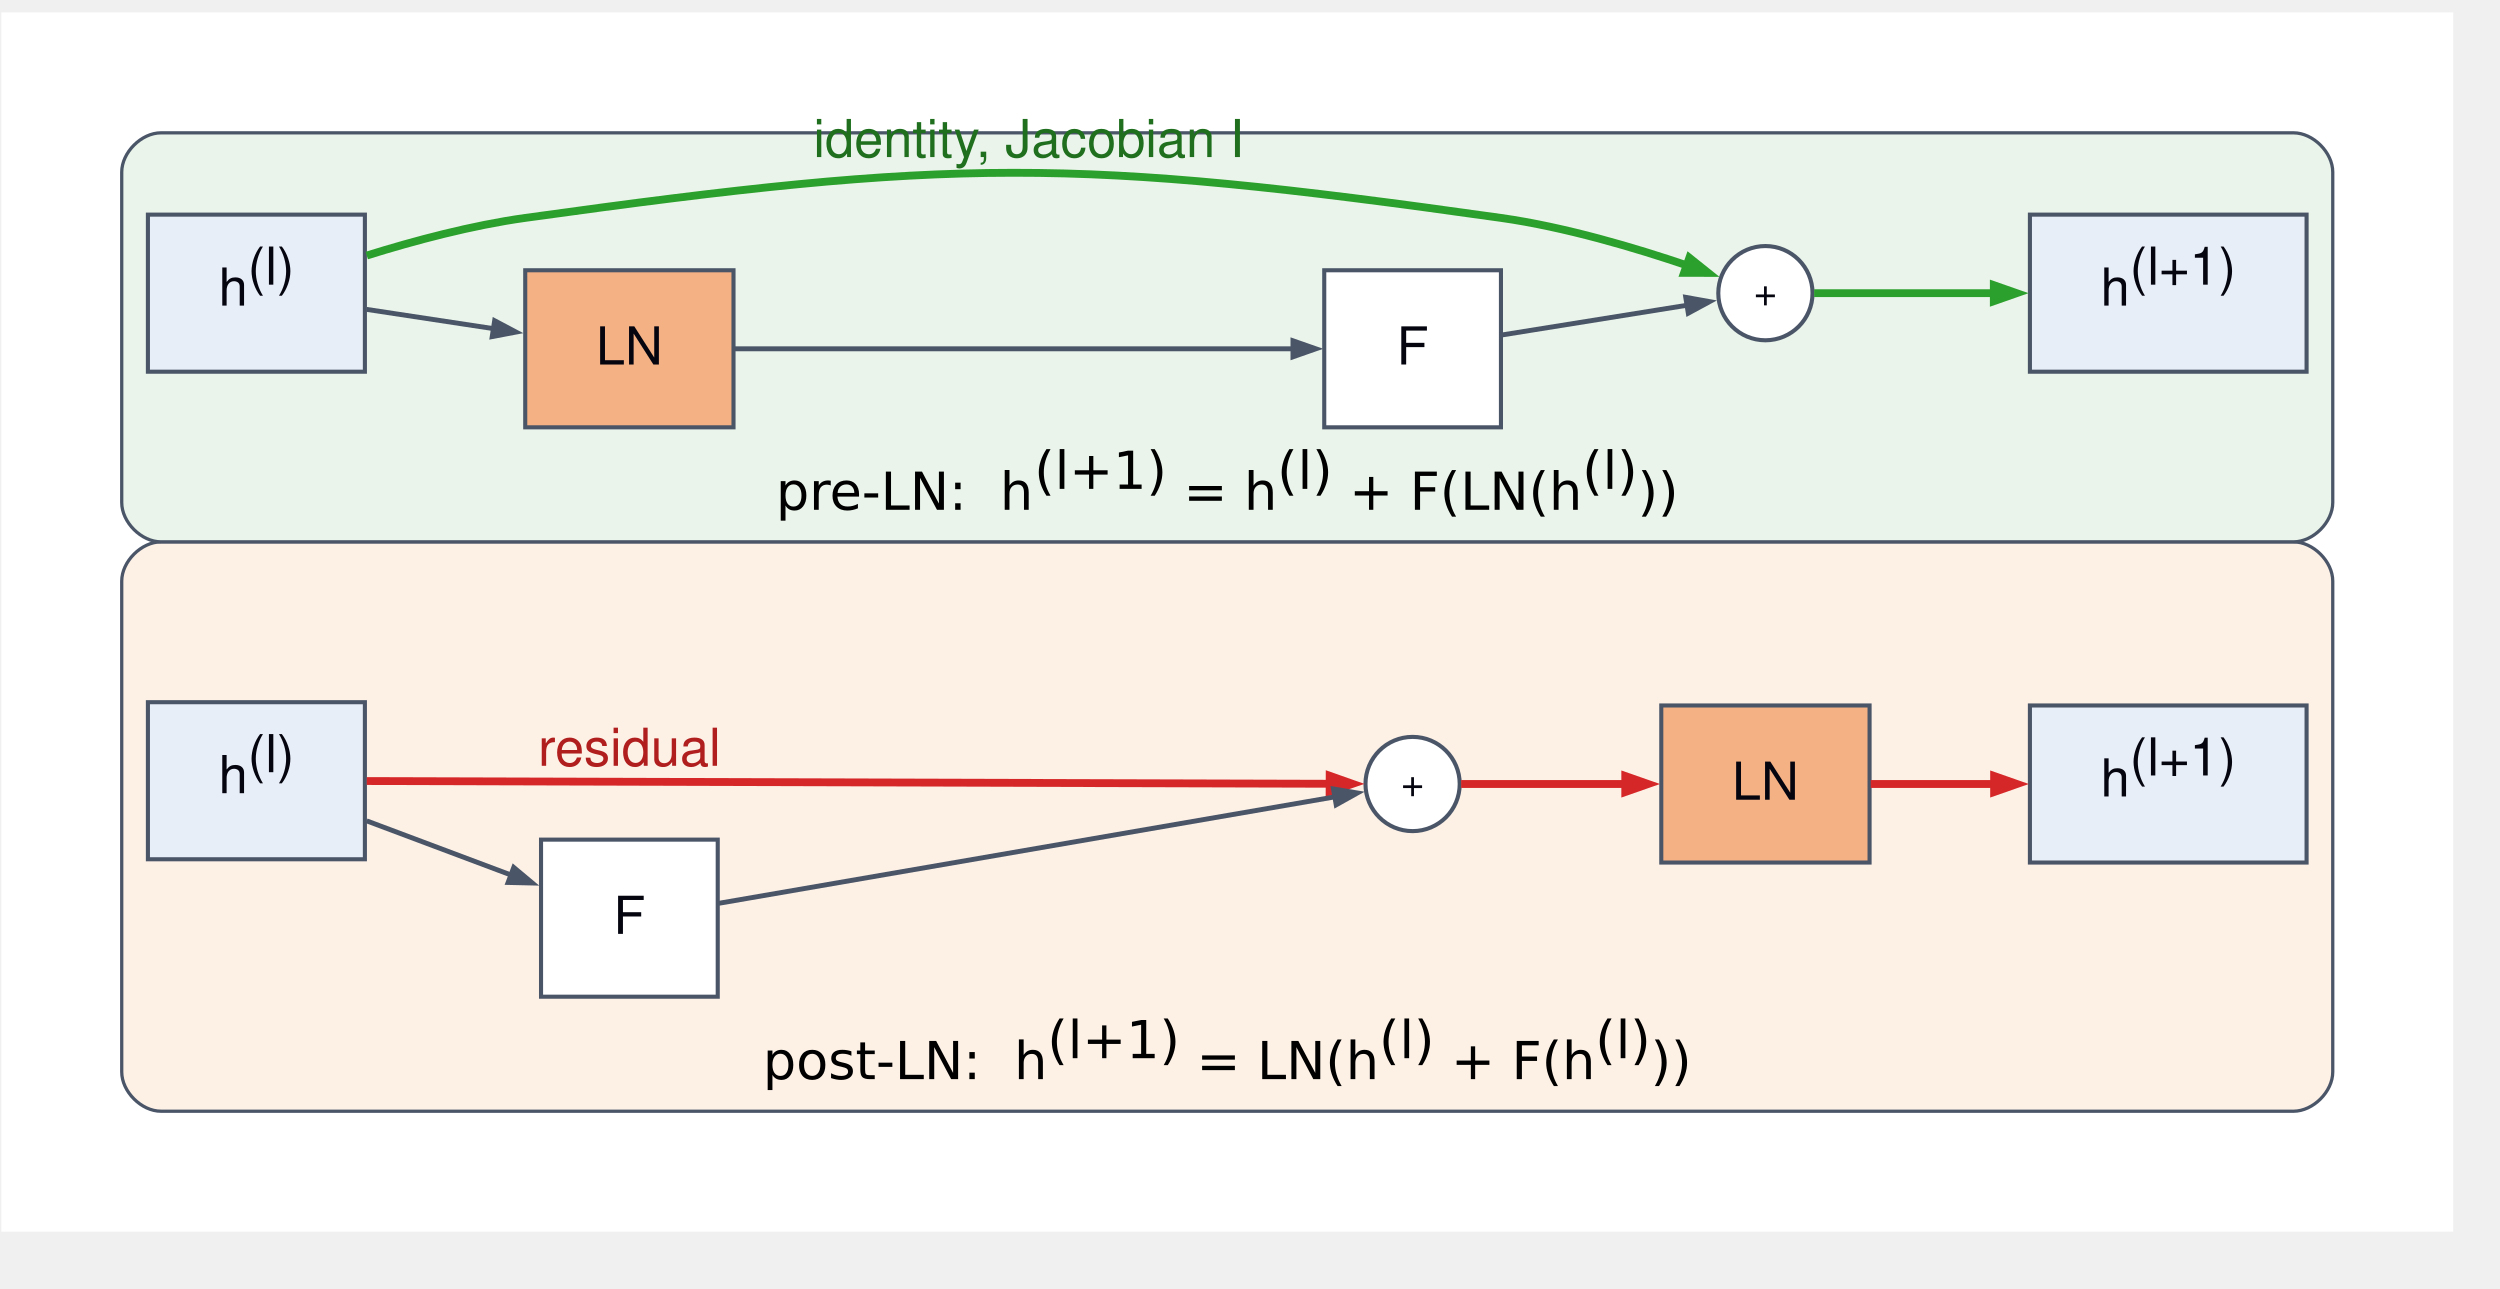
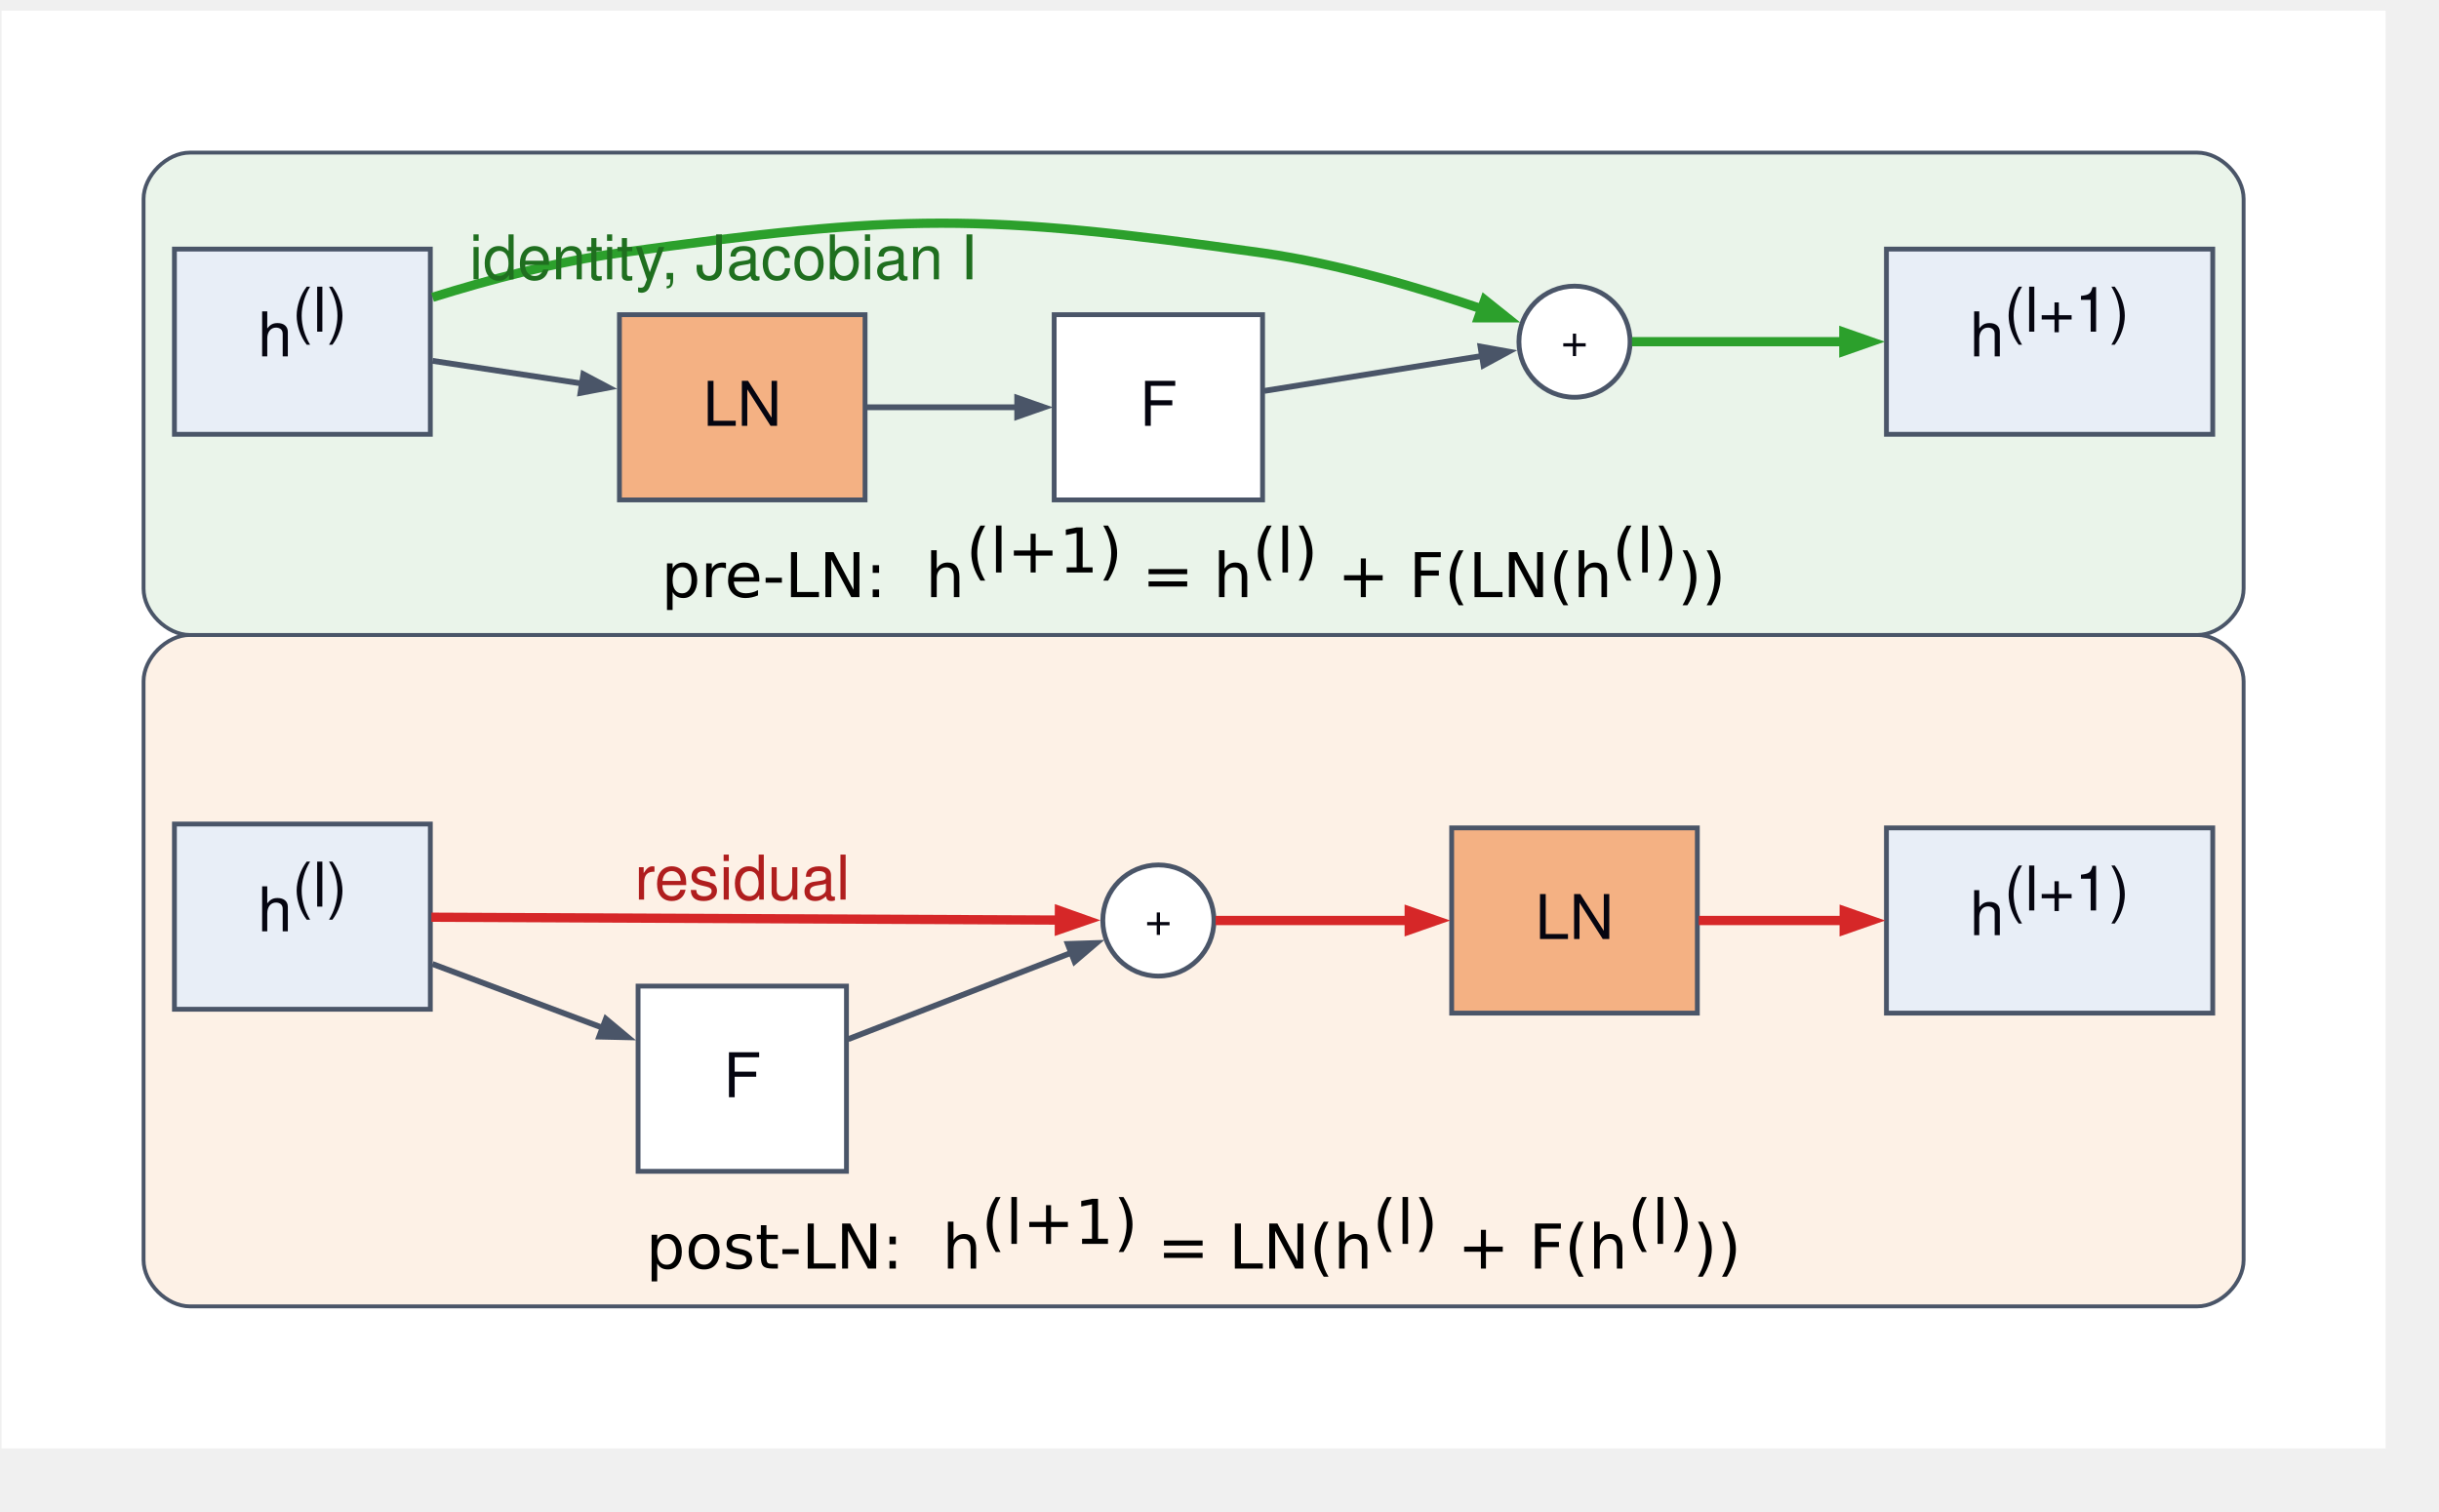
- <svg xmlns="http://www.w3.org/2000/svg" width="778" height="401" viewBox="14.00 14.00 764.00 387.00">
+ <svg xmlns="http://www.w3.org/2000/svg" width="647" height="401" viewBox="14.00 14.00 632.00 387.00">
  <g id="graph0" class="graph" transform="scale(1 1) rotate(0) translate(43.2 358.2)">
-     <polygon fill="#ffffff" stroke="none" points="-28.8,28.8 -28.8,-343.8 720.49,-343.8 720.49,28.8 -28.8,28.8" />
+     <polygon fill="#ffffff" stroke="none" points="-28.8,28.8 -28.8,-343.8 588.97,-343.8 588.97,28.8 -28.8,28.8" />
    <g id="clust1" class="cluster">
-       <path fill="#fdf1e6" stroke="#4a5568" d="M20,-8C20,-8 671.69,-8 671.69,-8 677.69,-8 683.69,-14 683.69,-20 683.69,-20 683.69,-170 683.69,-170 683.69,-176 677.69,-182 671.69,-182 671.69,-182 20,-182 20,-182 14,-182 8,-176 8,-170 8,-170 8,-20 8,-20 8,-14 14,-8 20,-8" />
-       <text xml:space="preserve" text-anchor="start" x="203.95" y="-17.8" font-family="DejaVu Sans" font-size="16.00">post-LN:  h</text>
-       <text xml:space="preserve" text-anchor="start" x="290.87" y="-17.8" font-family="DejaVu Sans" baseline-shift="super" font-size="16.00">(l+1)</text>
-       <text xml:space="preserve" text-anchor="start" x="331.38" y="-17.8" font-family="DejaVu Sans" font-size="16.00"> = LN(h</text>
-       <text xml:space="preserve" text-anchor="start" x="392.23" y="-17.8" font-family="DejaVu Sans" baseline-shift="super" font-size="16.00">(l)</text>
-       <text xml:space="preserve" text-anchor="start" x="409.16" y="-17.8" font-family="DejaVu Sans" font-size="16.00"> + F(h</text>
-       <text xml:space="preserve" text-anchor="start" x="458.32" y="-17.8" font-family="DejaVu Sans" baseline-shift="super" font-size="16.00">(l)</text>
-       <text xml:space="preserve" text-anchor="start" x="475.25" y="-17.8" font-family="DejaVu Sans" font-size="16.00">))</text>
+       <path fill="#fdf1e6" stroke="#4a5568" d="M20,-8C20,-8 540.17,-8 540.17,-8 546.17,-8 552.17,-14 552.17,-20 552.17,-20 552.17,-170 552.17,-170 552.17,-176 546.17,-182 540.17,-182 540.17,-182 20,-182 20,-182 14,-182 8,-176 8,-170 8,-170 8,-20 8,-20 8,-14 14,-8 20,-8" />
+       <text xml:space="preserve" text-anchor="start" x="138.19" y="-17.8" font-family="DejaVu Sans" font-size="16.00">post-LN:  h</text>
+       <text xml:space="preserve" text-anchor="start" x="225.11" y="-17.8" font-family="DejaVu Sans" baseline-shift="super" font-size="16.00">(l+1)</text>
+       <text xml:space="preserve" text-anchor="start" x="265.62" y="-17.8" font-family="DejaVu Sans" font-size="16.00"> = LN(h</text>
+       <text xml:space="preserve" text-anchor="start" x="326.47" y="-17.8" font-family="DejaVu Sans" baseline-shift="super" font-size="16.00">(l)</text>
+       <text xml:space="preserve" text-anchor="start" x="343.4" y="-17.8" font-family="DejaVu Sans" font-size="16.00"> + F(h</text>
+       <text xml:space="preserve" text-anchor="start" x="392.56" y="-17.8" font-family="DejaVu Sans" baseline-shift="super" font-size="16.00">(l)</text>
+       <text xml:space="preserve" text-anchor="start" x="409.49" y="-17.8" font-family="DejaVu Sans" font-size="16.00">))</text>
    </g>
    <g id="clust2" class="cluster">
-       <path fill="#eaf4ea" stroke="#4a5568" d="M20,-182C20,-182 671.69,-182 671.69,-182 677.69,-182 683.69,-188 683.69,-194 683.69,-194 683.69,-295 683.69,-295 683.69,-301 677.69,-307 671.69,-307 671.69,-307 20,-307 20,-307 14,-307 8,-301 8,-295 8,-295 8,-194 8,-194 8,-188 14,-182 20,-182" />
-       <text xml:space="preserve" text-anchor="start" x="207.94" y="-191.8" font-family="DejaVu Sans" font-size="16.00">pre-LN:  h</text>
-       <text xml:space="preserve" text-anchor="start" x="286.88" y="-191.8" font-family="DejaVu Sans" baseline-shift="super" font-size="16.00">(l+1)</text>
-       <text xml:space="preserve" text-anchor="start" x="327.4" y="-191.8" font-family="DejaVu Sans" font-size="16.00"> = h</text>
-       <text xml:space="preserve" text-anchor="start" x="361.11" y="-191.8" font-family="DejaVu Sans" baseline-shift="super" font-size="16.00">(l)</text>
-       <text xml:space="preserve" text-anchor="start" x="378.04" y="-191.8" font-family="DejaVu Sans" font-size="16.00"> + F(LN(h</text>
-       <text xml:space="preserve" text-anchor="start" x="454.33" y="-191.8" font-family="DejaVu Sans" baseline-shift="super" font-size="16.00">(l)</text>
-       <text xml:space="preserve" text-anchor="start" x="471.26" y="-191.8" font-family="DejaVu Sans" font-size="16.00">))</text>
+       <path fill="#eaf4ea" stroke="#4a5568" d="M20,-182C20,-182 540.17,-182 540.17,-182 546.17,-182 552.17,-188 552.17,-194 552.17,-194 552.17,-295 552.17,-295 552.17,-301 546.17,-307 540.17,-307 540.17,-307 20,-307 20,-307 14,-307 8,-301 8,-295 8,-295 8,-194 8,-194 8,-188 14,-182 20,-182" />
+       <text xml:space="preserve" text-anchor="start" x="142.18" y="-191.8" font-family="DejaVu Sans" font-size="16.00">pre-LN:  h</text>
+       <text xml:space="preserve" text-anchor="start" x="221.12" y="-191.8" font-family="DejaVu Sans" baseline-shift="super" font-size="16.00">(l+1)</text>
+       <text xml:space="preserve" text-anchor="start" x="261.63" y="-191.8" font-family="DejaVu Sans" font-size="16.00"> = h</text>
+       <text xml:space="preserve" text-anchor="start" x="295.35" y="-191.8" font-family="DejaVu Sans" baseline-shift="super" font-size="16.00">(l)</text>
+       <text xml:space="preserve" text-anchor="start" x="312.28" y="-191.8" font-family="DejaVu Sans" font-size="16.00"> + F(LN(h</text>
+       <text xml:space="preserve" text-anchor="start" x="388.57" y="-191.8" font-family="DejaVu Sans" baseline-shift="super" font-size="16.00">(l)</text>
+       <text xml:space="preserve" text-anchor="start" x="405.5" y="-191.8" font-family="DejaVu Sans" font-size="16.00">))</text>
    </g>
    <g id="node1" class="node">
      <polygon fill="#e8eef7" stroke="#4a5568" stroke-width="1.25" points="82.31,-133 16,-133 16,-85 82.31,-85 82.31,-133" />
      <text xml:space="preserve" text-anchor="start" x="37.6" y="-105.2" font-family="Helvetica,sans-Serif" font-size="16.00" fill="#050510">h</text>
      <text xml:space="preserve" text-anchor="start" x="46.5" y="-105.2" font-family="Helvetica,sans-Serif" baseline-shift="super" font-size="16.00" fill="#050510">(l)</text>
    </g>
    <g id="node2" class="node">
      <polygon fill="#ffffff" stroke="#4a5568" stroke-width="1.25" points="190.14,-91 136.14,-91 136.14,-43 190.14,-43 190.14,-91" />
      <text xml:space="preserve" text-anchor="middle" x="163.14" y="-62.2" font-family="Helvetica,sans-Serif" font-size="16.00" fill="#050510">F</text>
    </g>
    <g id="edge1" class="edge">
      <path fill="none" stroke="#4a5568" stroke-width="1.5" d="M82.85,-96.74C96.75,-91.53 112.98,-85.44 127.12,-80.13" />
      <polygon fill="#4a5568" stroke="#4a5568" stroke-width="1.5" points="127.8,-82.5 133.49,-77.74 126.08,-77.91 127.8,-82.5" />
    </g>
    <g id="node3" class="node">
-       <ellipse fill="#ffffff" stroke="#4a5568" stroke-width="1.25" cx="402.49" cy="-108" rx="14.4" ry="14.4" />
-       <text xml:space="preserve" text-anchor="middle" x="402.49" y="-104.4" font-family="Helvetica,sans-Serif" font-size="12.00" fill="#050510">+</text>
+       <ellipse fill="#ffffff" stroke="#4a5568" stroke-width="1.25" cx="270.96" cy="-108" rx="14.4" ry="14.4" />
+       <text xml:space="preserve" text-anchor="middle" x="270.96" y="-104.4" font-family="Helvetica,sans-Serif" font-size="12.00" fill="#050510">+</text>
    </g>
    <g id="edge3" class="edge">
-       <path fill="none" stroke="#d62728" stroke-width="2.4" d="M82.89,-108.91C152.83,-108.71 315.45,-108.24 377.15,-108.07" />
-       <polygon fill="#d62728" stroke="#d62728" stroke-width="2.4" points="377.15,-110.52 384.14,-108.05 377.13,-105.62 377.15,-110.52" />
-       <text xml:space="preserve" text-anchor="middle" x="163.14" y="-113.56" font-family="Helvetica,sans-Serif" font-size="16.00" fill="#b01e1e">residual</text>
+       <path fill="none" stroke="#d62728" stroke-width="2.4" d="M82.59,-108.85C126.93,-108.65 205.52,-108.29 245.35,-108.11" />
+       <polygon fill="#d62728" stroke="#d62728" stroke-width="2.4" points="245.32,-110.56 252.31,-108.08 245.3,-105.66 245.32,-110.56" />
+       <text xml:space="preserve" text-anchor="middle" x="163.14" y="-113.42" font-family="Helvetica,sans-Serif" font-size="16.00" fill="#b01e1e">residual</text>
    </g>
    <g id="edge2" class="edge">
-       <path fill="none" stroke="#4a5568" stroke-width="1.5" d="M190.44,-71.54C237.35,-79.65 334.63,-96.45 378.79,-104.08" />
-       <polygon fill="#4a5568" stroke="#4a5568" stroke-width="1.5" points="378.31,-106.48 385.62,-105.26 379.14,-101.65 378.31,-106.48" />
+       <path fill="none" stroke="#4a5568" stroke-width="1.5" d="M190.57,-77.24C208.44,-84.16 231.74,-93.19 248.47,-99.67" />
+       <polygon fill="#4a5568" stroke="#4a5568" stroke-width="1.5" points="247.49,-101.92 254.9,-102.16 249.26,-97.35 247.49,-101.92" />
    </g>
    <g id="node4" class="node">
-       <polygon fill="#f4b183" stroke="#4a5568" stroke-width="1.25" points="542.14,-132 478.49,-132 478.49,-84 542.14,-84 542.14,-132" />
-       <text xml:space="preserve" text-anchor="middle" x="510.31" y="-103.2" font-family="Helvetica,sans-Serif" font-size="16.00" fill="#050510">LN</text>
+       <polygon fill="#f4b183" stroke="#4a5568" stroke-width="1.25" points="410.62,-132 346.96,-132 346.96,-84 410.62,-84 410.62,-132" />
+       <text xml:space="preserve" text-anchor="middle" x="378.79" y="-103.2" font-family="Helvetica,sans-Serif" font-size="16.00" fill="#050510">LN</text>
    </g>
    <g id="edge4" class="edge">
-       <path fill="none" stroke="#d62728" stroke-width="2.4" d="M417.32,-108C430.09,-108 449.73,-108 467.59,-108" />
-       <polygon fill="#d62728" stroke="#d62728" stroke-width="2.4" points="467.48,-110.45 474.48,-108 467.48,-105.55 467.48,-110.45" />
+       <path fill="none" stroke="#d62728" stroke-width="2.4" d="M285.8,-108C298.57,-108 318.21,-108 336.06,-108" />
+       <polygon fill="#d62728" stroke="#d62728" stroke-width="2.4" points="335.96,-110.45 342.96,-108 335.96,-105.55 335.96,-110.45" />
    </g>
    <g id="node5" class="node">
-       <polygon fill="#e8eef7" stroke="#4a5568" stroke-width="1.25" points="675.69,-132 591.14,-132 591.14,-84 675.69,-84 675.69,-132" />
-       <text xml:space="preserve" text-anchor="start" x="612.74" y="-104.2" font-family="Helvetica,sans-Serif" font-size="16.00" fill="#050510">h</text>
-       <text xml:space="preserve" text-anchor="start" x="621.64" y="-104.2" font-family="Helvetica,sans-Serif" baseline-shift="super" font-size="16.00" fill="#050510">(l+1)</text>
+       <polygon fill="#e8eef7" stroke="#4a5568" stroke-width="1.25" points="544.17,-132 459.62,-132 459.62,-84 544.17,-84 544.17,-132" />
+       <text xml:space="preserve" text-anchor="start" x="481.22" y="-104.2" font-family="Helvetica,sans-Serif" font-size="16.00" fill="#050510">h</text>
+       <text xml:space="preserve" text-anchor="start" x="490.11" y="-104.2" font-family="Helvetica,sans-Serif" baseline-shift="super" font-size="16.00" fill="#050510">(l+1)</text>
    </g>
    <g id="edge5" class="edge">
-       <path fill="none" stroke="#d62728" stroke-width="2.4" d="M542.5,-108C554,-108 567.36,-108 580.21,-108" />
-       <polygon fill="#d62728" stroke="#d62728" stroke-width="2.4" points="580.2,-110.45 587.2,-108 580.2,-105.55 580.2,-110.45" />
+       <path fill="none" stroke="#d62728" stroke-width="2.4" d="M410.98,-108C422.47,-108 435.84,-108 448.69,-108" />
+       <polygon fill="#d62728" stroke="#d62728" stroke-width="2.4" points="448.68,-110.45 455.68,-108 448.67,-105.55 448.68,-110.45" />
    </g>
    <g id="node6" class="node">
      <polygon fill="#e8eef7" stroke="#4a5568" stroke-width="1.25" points="82.31,-282 16,-282 16,-234 82.31,-234 82.31,-282" />
      <text xml:space="preserve" text-anchor="start" x="37.6" y="-254.2" font-family="Helvetica,sans-Serif" font-size="16.00" fill="#050510">h</text>
      <text xml:space="preserve" text-anchor="start" x="46.5" y="-254.2" font-family="Helvetica,sans-Serif" baseline-shift="super" font-size="16.00" fill="#050510">(l)</text>
    </g>
    <g id="node7" class="node">
      <polygon fill="#f4b183" stroke="#4a5568" stroke-width="1.25" points="194.96,-265 131.31,-265 131.31,-217 194.96,-217 194.96,-265" />
      <text xml:space="preserve" text-anchor="middle" x="163.14" y="-236.2" font-family="Helvetica,sans-Serif" font-size="16.00" fill="#050510">LN</text>
    </g>
    <g id="edge6" class="edge">
      <path fill="none" stroke="#4a5568" stroke-width="1.5" d="M82.85,-253.04C95,-251.19 108.94,-249.08 121.71,-247.14" />
      <polygon fill="#4a5568" stroke="#4a5568" stroke-width="1.5" points="121.96,-249.58 128.51,-246.11 121.22,-244.73 121.96,-249.58" />
    </g>
    <g id="node9" class="node">
-       <ellipse fill="#ffffff" stroke="#4a5568" stroke-width="1.25" cx="510.31" cy="-258" rx="14.4" ry="14.4" />
-       <text xml:space="preserve" text-anchor="middle" x="510.31" y="-254.4" font-family="Helvetica,sans-Serif" font-size="12.00" fill="#050510">+</text>
+       <ellipse fill="#ffffff" stroke="#4a5568" stroke-width="1.25" cx="378.79" cy="-258" rx="14.4" ry="14.4" />
+       <text xml:space="preserve" text-anchor="middle" x="378.79" y="-254.4" font-family="Helvetica,sans-Serif" font-size="12.00" fill="#050510">+</text>
    </g>
    <g id="edge9" class="edge">
-       <path fill="none" stroke="#2ca02c" stroke-width="2.4" d="M82.88,-269.5C97.5,-274.06 115.06,-278.74 131.31,-281 262.57,-299.24 298.26,-299.53 429.49,-281 449.1,-278.23 470.63,-271.82 486.39,-266.46" />
-       <polygon fill="#2ca02c" stroke="#2ca02c" stroke-width="2.4" points="487.07,-268.82 492.86,-264.19 485.44,-264.2 487.07,-268.82" />
-       <text xml:space="preserve" text-anchor="middle" x="285.22" y="-299.59" font-family="Helvetica,sans-Serif" font-size="16.00" fill="#1f6f1f">identity, Jacobian I</text>
+       <path fill="none" stroke="#2ca02c" stroke-width="2.4" d="M82.88,-269.5C97.5,-274.06 115.06,-278.74 131.31,-281 204.67,-291.2 224.62,-291.36 297.96,-281 317.57,-278.23 339.11,-271.82 354.87,-266.46" />
+       <polygon fill="#2ca02c" stroke="#2ca02c" stroke-width="2.4" points="355.54,-268.82 361.33,-264.19 353.92,-264.2 355.54,-268.82" />
+       <text xml:space="preserve" text-anchor="middle" x="158.26" y="-274.16" font-family="Helvetica,sans-Serif" font-size="16.00" fill="#1f6f1f">identity, Jacobian I</text>
    </g>
    <g id="node8" class="node">
-       <polygon fill="#ffffff" stroke="#4a5568" stroke-width="1.25" points="429.49,-265 375.49,-265 375.49,-217 429.49,-217 429.49,-265" />
-       <text xml:space="preserve" text-anchor="middle" x="402.49" y="-236.2" font-family="Helvetica,sans-Serif" font-size="16.00" fill="#050510">F</text>
+       <polygon fill="#ffffff" stroke="#4a5568" stroke-width="1.25" points="297.96,-265 243.96,-265 243.96,-217 297.96,-217 297.96,-265" />
+       <text xml:space="preserve" text-anchor="middle" x="270.96" y="-236.2" font-family="Helvetica,sans-Serif" font-size="16.00" fill="#050510">F</text>
    </g>
    <g id="edge7" class="edge">
-       <path fill="none" stroke="#4a5568" stroke-width="1.5" d="M195.17,-241C239.25,-241 319.79,-241 366.13,-241" />
-       <polygon fill="#4a5568" stroke="#4a5568" stroke-width="1.5" points="365.93,-243.45 372.93,-241 365.93,-238.55 365.93,-243.45" />
+       <path fill="none" stroke="#4a5568" stroke-width="1.5" d="M195.32,-241C207.68,-241 221.96,-241 234.7,-241" />
+       <polygon fill="#4a5568" stroke="#4a5568" stroke-width="1.5" points="234.38,-243.45 241.38,-241 234.38,-238.55 234.38,-243.45" />
    </g>
    <g id="edge8" class="edge">
-       <path fill="none" stroke="#4a5568" stroke-width="1.5" d="M429.92,-245.25C447.32,-248.04 469.87,-251.66 486.48,-254.33" />
-       <polygon fill="#4a5568" stroke="#4a5568" stroke-width="1.5" points="485.96,-256.73 493.26,-255.42 486.74,-251.89 485.96,-256.73" />
+       <path fill="none" stroke="#4a5568" stroke-width="1.5" d="M298.39,-245.25C315.79,-248.04 338.34,-251.66 354.96,-254.33" />
+       <polygon fill="#4a5568" stroke="#4a5568" stroke-width="1.5" points="354.43,-256.73 361.73,-255.42 355.21,-251.89 354.43,-256.73" />
    </g>
    <g id="node10" class="node">
-       <polygon fill="#e8eef7" stroke="#4a5568" stroke-width="1.25" points="675.69,-282 591.14,-282 591.14,-234 675.69,-234 675.69,-282" />
-       <text xml:space="preserve" text-anchor="start" x="612.74" y="-254.2" font-family="Helvetica,sans-Serif" font-size="16.00" fill="#050510">h</text>
-       <text xml:space="preserve" text-anchor="start" x="621.64" y="-254.2" font-family="Helvetica,sans-Serif" baseline-shift="super" font-size="16.00" fill="#050510">(l+1)</text>
+       <polygon fill="#e8eef7" stroke="#4a5568" stroke-width="1.25" points="544.17,-282 459.62,-282 459.62,-234 544.17,-234 544.17,-282" />
+       <text xml:space="preserve" text-anchor="start" x="481.22" y="-254.2" font-family="Helvetica,sans-Serif" font-size="16.00" fill="#050510">h</text>
+       <text xml:space="preserve" text-anchor="start" x="490.11" y="-254.2" font-family="Helvetica,sans-Serif" baseline-shift="super" font-size="16.00" fill="#050510">(l+1)</text>
    </g>
    <g id="edge10" class="edge">
-       <path fill="none" stroke="#2ca02c" stroke-width="2.4" d="M525.2,-258C538.75,-258 560.2,-258 580.36,-258" />
-       <polygon fill="#2ca02c" stroke="#2ca02c" stroke-width="2.4" points="580.11,-260.45 587.11,-258 580.11,-255.55 580.11,-260.45" />
+       <path fill="none" stroke="#2ca02c" stroke-width="2.4" d="M393.68,-258C407.23,-258 428.67,-258 448.84,-258" />
+       <polygon fill="#2ca02c" stroke="#2ca02c" stroke-width="2.4" points="448.58,-260.45 455.58,-258 448.58,-255.55 448.58,-260.45" />
    </g>
  </g>
</svg>
